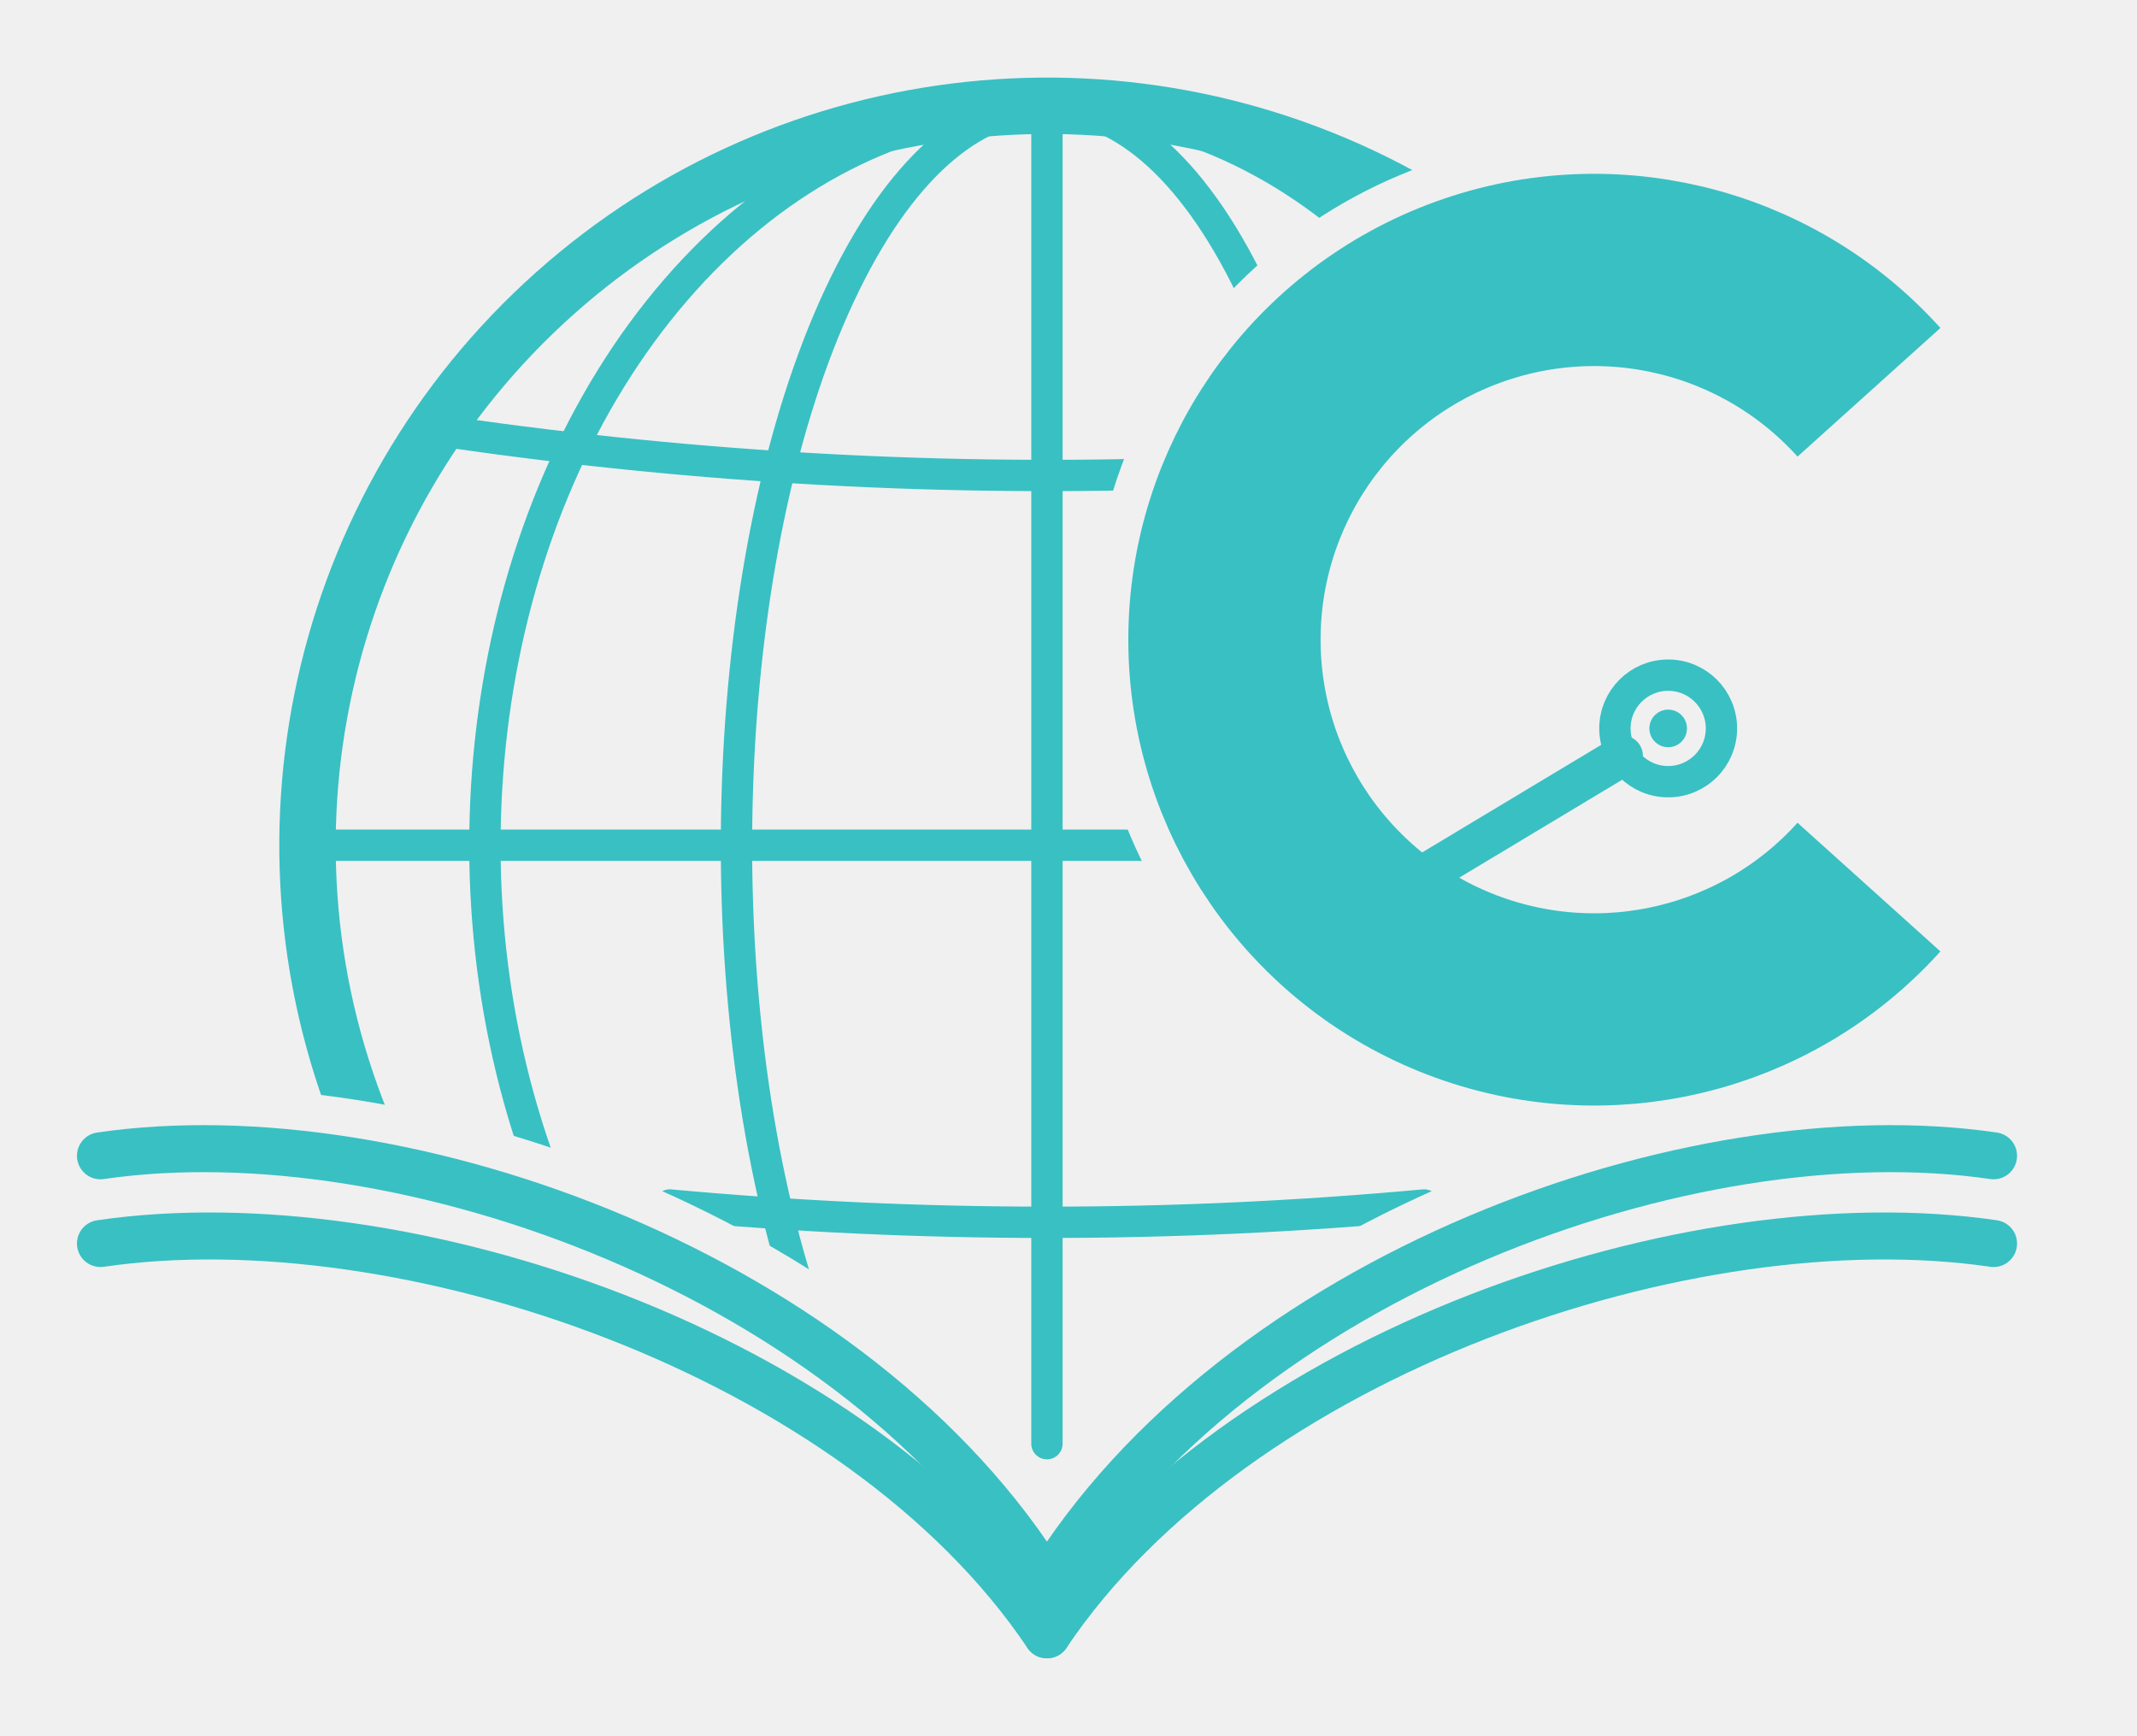
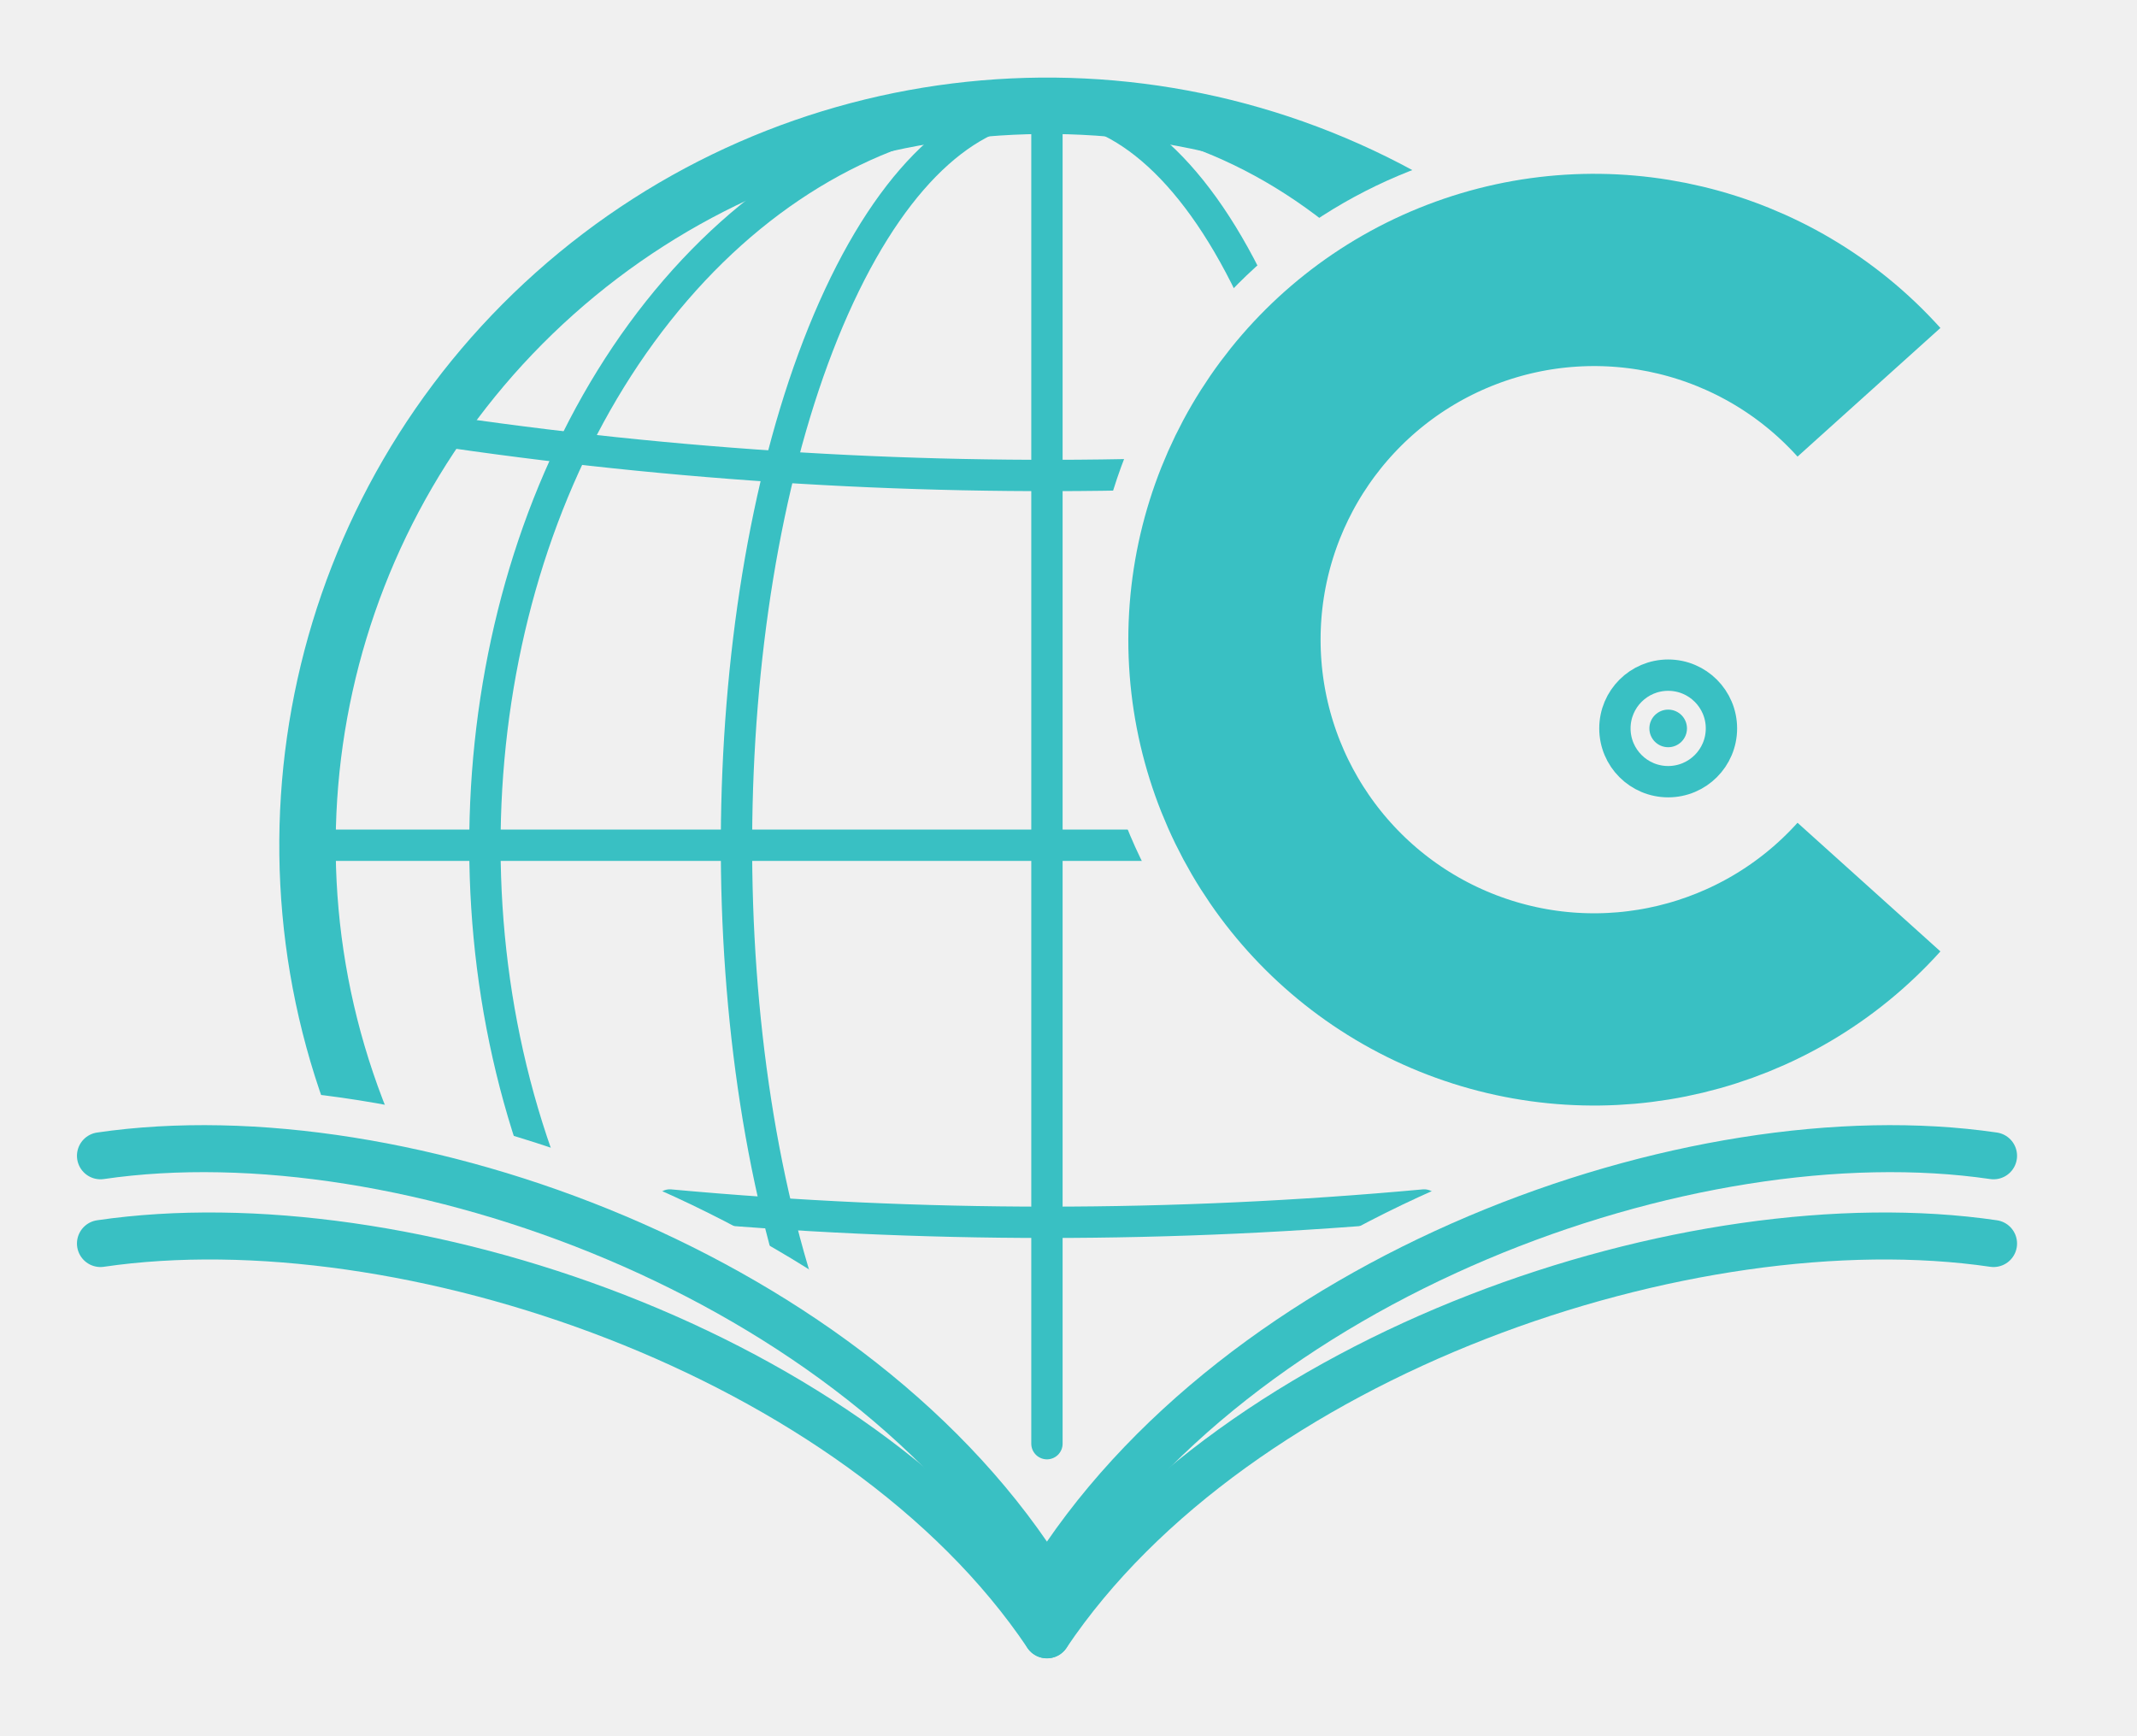
<svg xmlns="http://www.w3.org/2000/svg" viewBox="0 0 341 277" role="img" aria-labelledby="titulo" color="#39c0c3">
  <defs>
    <clipPath id="globo">
      <circle cx="167.06" cy="134.88" r="118" />
    </clipPath>
    <mask id="recorte" maskUnits="userSpaceOnUse" x="0" y="0" width="341" height="277">
      <rect width="341" height="277" fill="#fff" />
      <path d="M16.03 184.44 C64.36 177.36 136.86 203.6 167.06 252.88 C197.27 203.6 269.77 177.36 318.11 184.44 V277 H16.03 Z" fill="#000" />
      <g fill="none" stroke="#000" stroke-width="19.5" stroke-linecap="round">
        <path d="M167.06 252.88 C136.86 203.6 64.36 177.36 16.03 184.44" />
        <path d="M167.06 252.88 C197.27 203.6 269.77 177.36 318.11 184.44" />
      </g>
      <circle cx="254.38" cy="102.08" r="80.34" fill="#000" />
    </mask>
  </defs>
  <g fill="none" stroke-linecap="round" stroke-linejoin="round">
    <g mask="url(#recorte)">
      <g clip-path="url(#globo)" stroke="currentColor" stroke-width="5">
        <path d="M127.23 205.06 A49.56 118 0 0 1 200.55 47.88" />
        <path d="M86.46 186.6 A89.68 118 0 0 1 216.24 36.19" />
        <path d="M64.8 67.9 Q123.99 77.13 183.19 75.68" />
        <path d="M49.06 134.88 L185.55 134.88" />
        <path d="M106.88 192.29 Q167.06 197.82 227.25 192.29" />
        <path d="M167.06 16.88 L167.06 230.38" />
      </g>
      <g stroke="currentColor" stroke-width="9">
        <path d="M58.65 181.45 A118 118 0 0 1 225.62 32.43" />
      </g>
    </g>
    <g stroke="currentColor" stroke-width="7.5">
      <path d="M167.06 252.88 C136.86 203.6 64.36 177.36 16.03 184.44" />
      <path d="M167.06 252.88 C197.27 203.6 269.77 177.36 318.11 184.44" />
      <path d="M167.06 260.88 C136.86 215.92 64.36 191.36 16.03 198.44" />
      <path d="M167.06 260.88 C197.27 215.92 269.77 191.36 318.11 198.44" />
    </g>
-     <path d="M227.18 139.67 L258.9 120.61" stroke="currentColor" stroke-width="6.5" />
    <path d="M298.23 141.56 A59 59 0 1 1 298.23 62.6" stroke="currentColor" stroke-width="30.68" stroke-linecap="butt" />
    <circle cx="266.19" cy="116.24" r="8.5" stroke="currentColor" stroke-width="5" />
    <circle cx="266.19" cy="116.24" r="3" fill="currentColor" stroke="none" />
  </g>
</svg>
